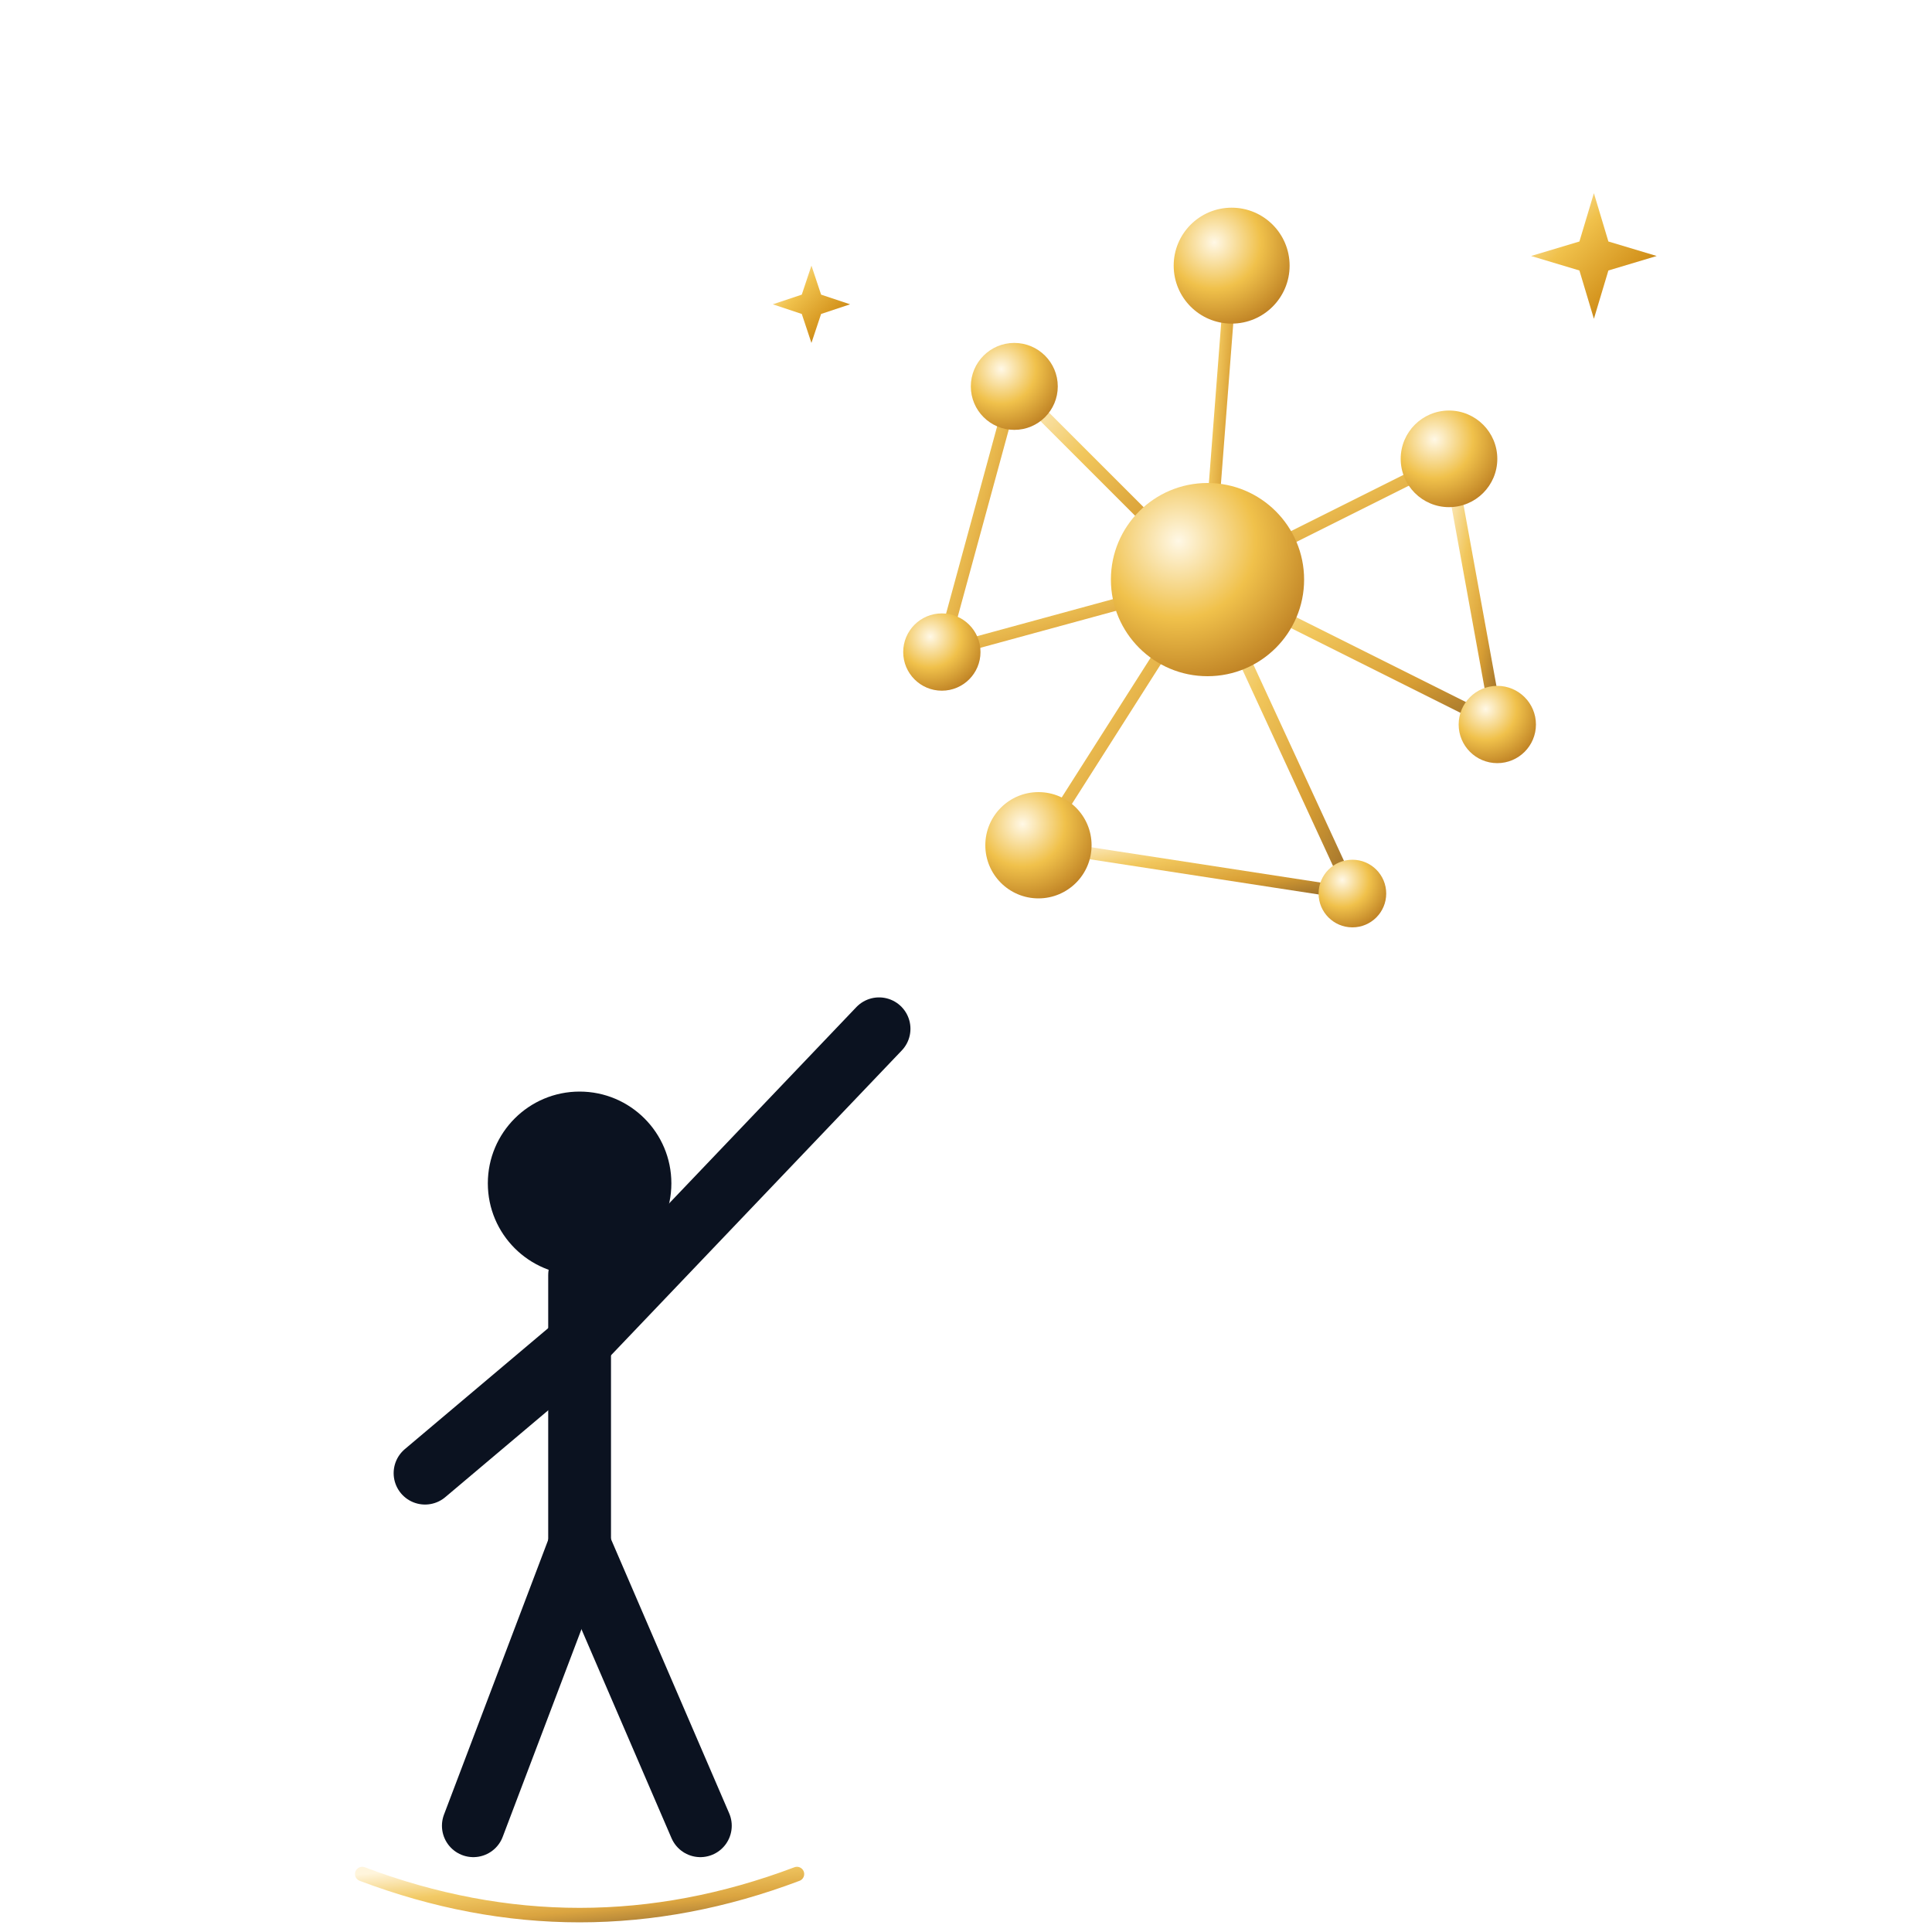
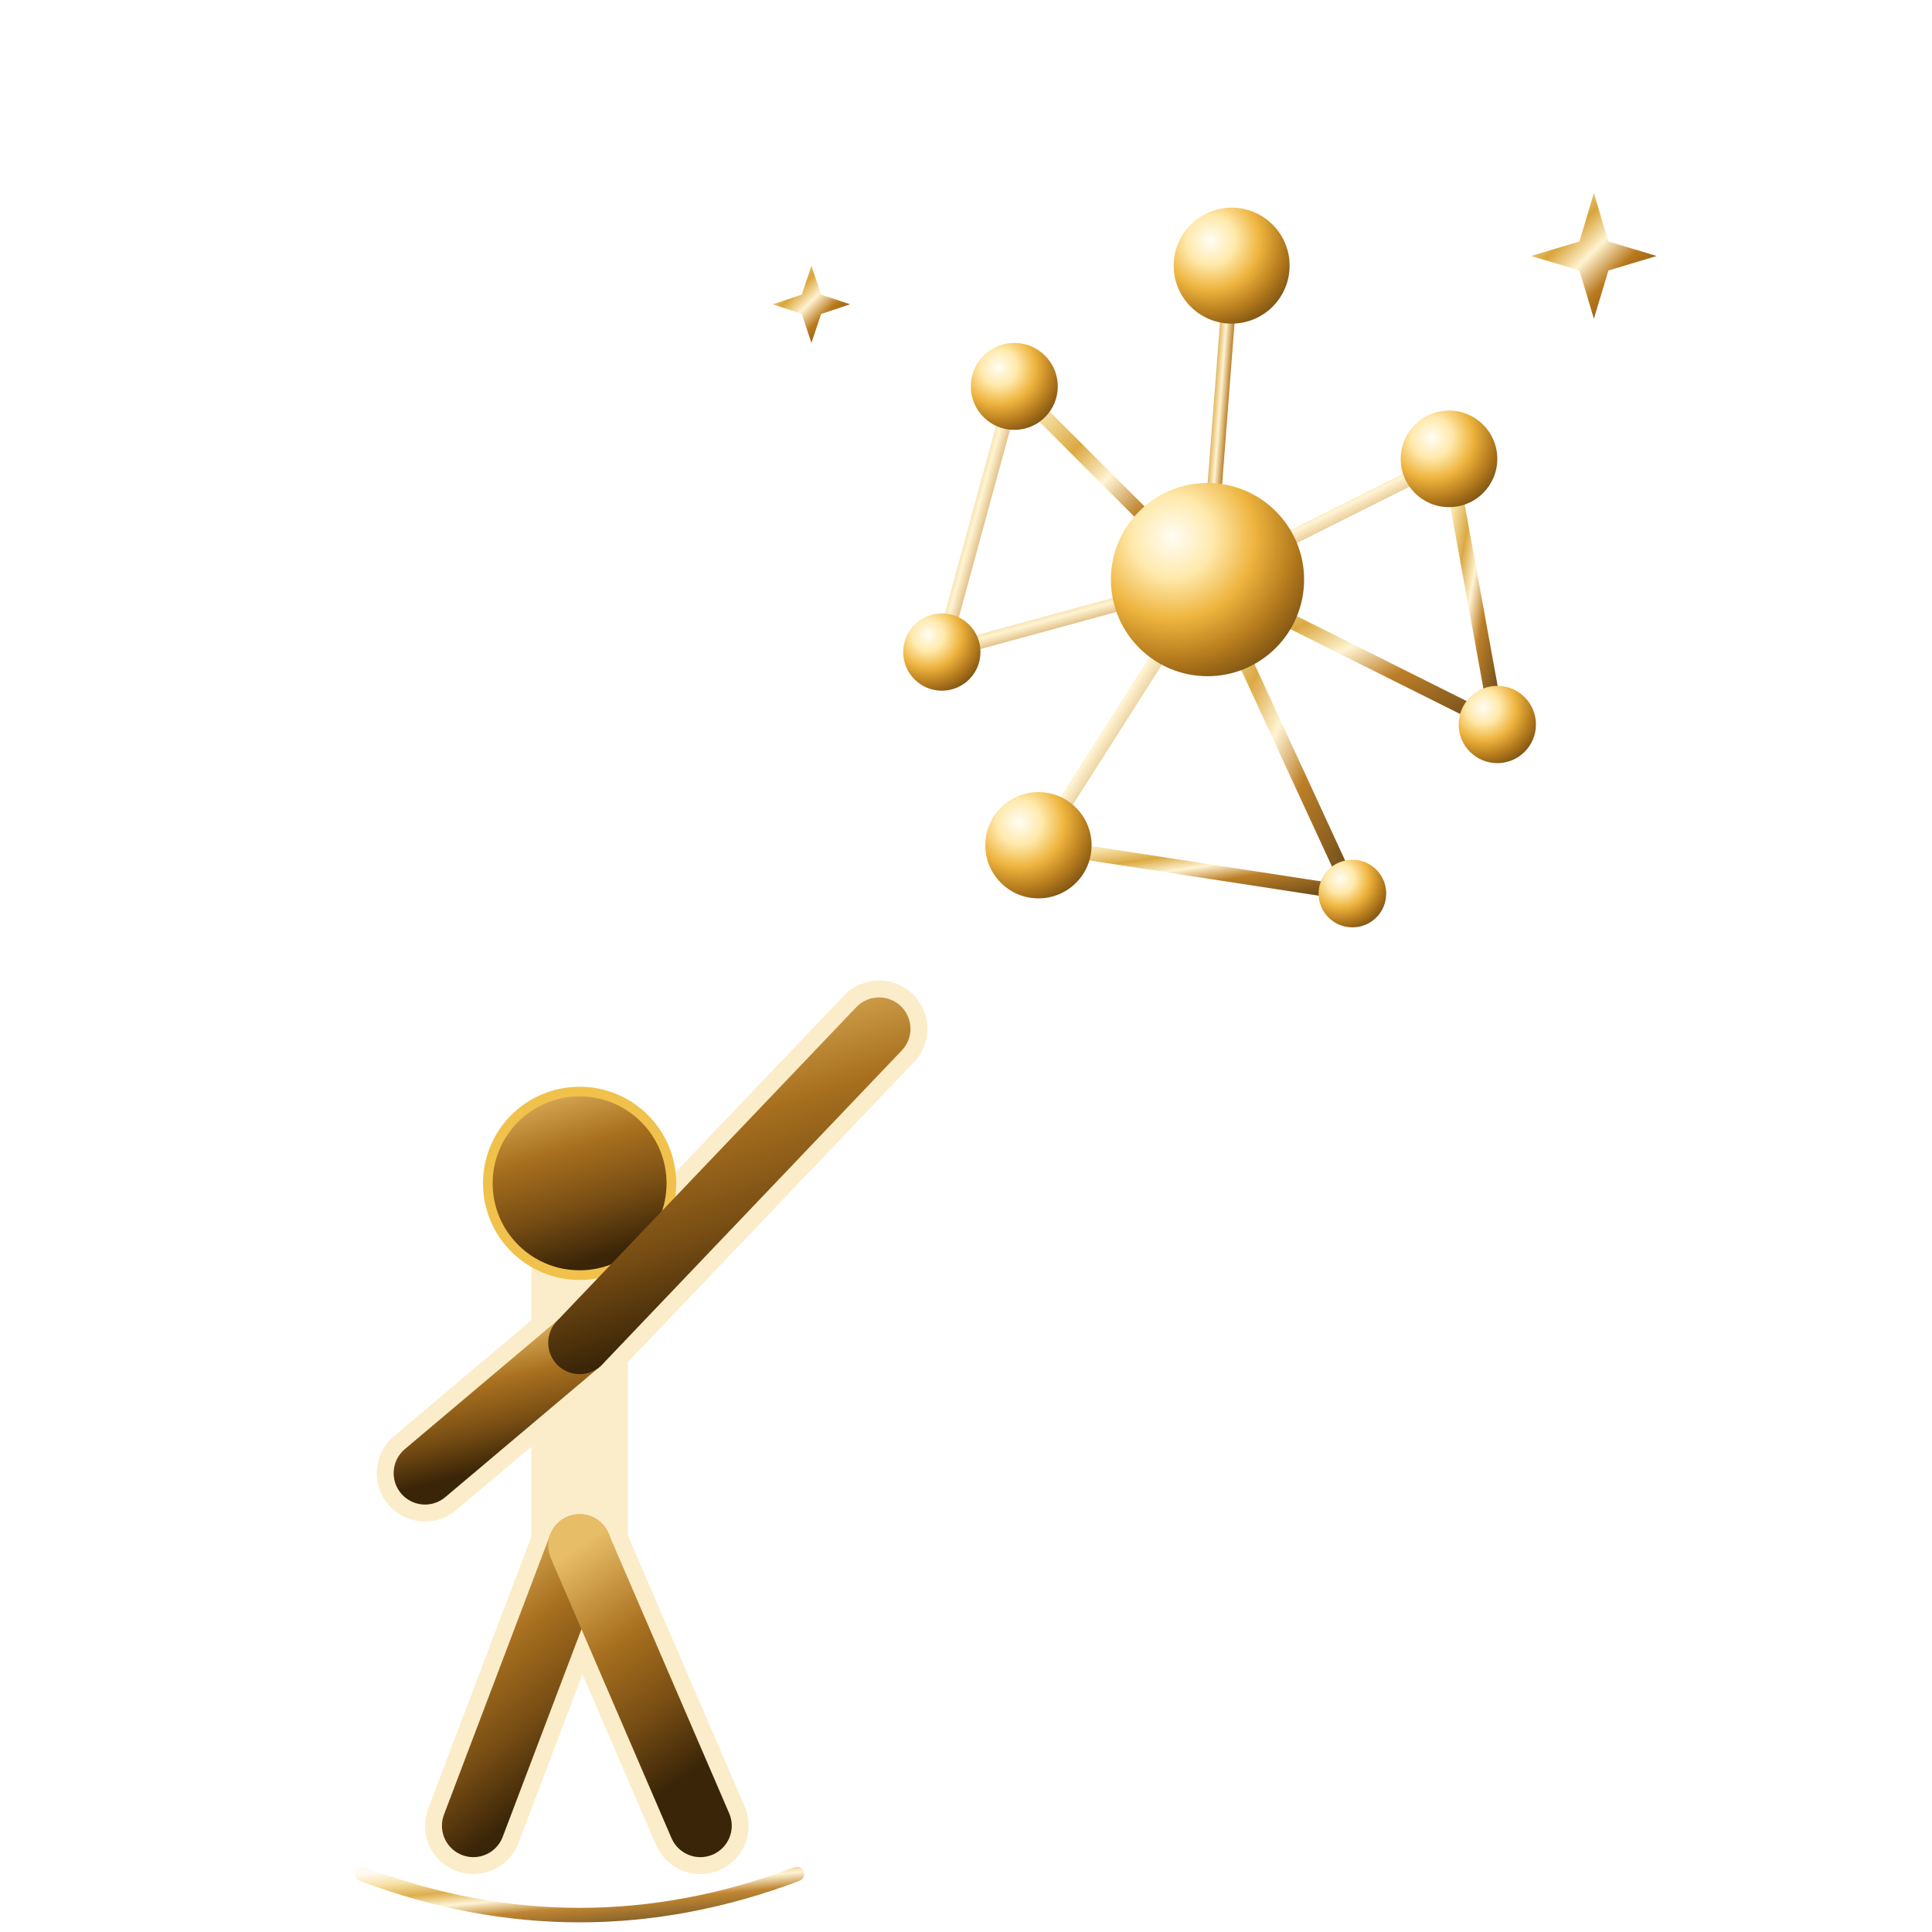
<svg xmlns="http://www.w3.org/2000/svg" viewBox="0 0 400 400" width="400" height="400">
  <defs>
    <linearGradient id="gold" x1="0" y1="0" x2="1" y2="1">
-       <stop offset="0" stop-color="#fff3d6" />
-       <stop offset="0.35" stop-color="#f0c14b" />
-       <stop offset="0.7" stop-color="#d4941e" />
-       <stop offset="1" stop-color="#8a5a12" />
+       <stop offset="0" stop-color="#fffaf0" />
+       <stop offset="0.15" stop-color="#f7dfa0" />
+       <stop offset="0.32" stop-color="#d9a53a" />
+       <stop offset="0.48" stop-color="#fff3d0" />
+       <stop offset="0.65" stop-color="#b9791d" />
+       <stop offset="1" stop-color="#5c3d0d" />
    </linearGradient>
-     <radialGradient id="nodeGlow" cx="0.35" cy="0.3" r="0.8">
-       <stop offset="0" stop-color="#fff8e6" />
-       <stop offset="0.5" stop-color="#f0c14b" />
-       <stop offset="1" stop-color="#b8791f" />
+     <radialGradient id="nodeGlow" cx="0.32" cy="0.28" r="0.85">
+       <stop offset="0" stop-color="#fffdf5" />
+       <stop offset="0.25" stop-color="#ffe9ab" />
+       <stop offset="0.5" stop-color="#eeb43e" />
+       <stop offset="0.75" stop-color="#b3791c" />
+       <stop offset="1" stop-color="#6b4610" />
    </radialGradient>
+     <linearGradient id="bronze" x1="0" y1="0" x2="0.3" y2="1">
+       <stop offset="0" stop-color="#e8bd68" />
+       <stop offset="0.4" stop-color="#a8701f" />
+       <stop offset="0.7" stop-color="#7a4f14" />
+       <stop offset="1" stop-color="#3a2508" />
+     </linearGradient>
  </defs>
-   <g stroke="url(#gold)" stroke-width="2.5" fill="none" opacity="0.9">
+   <g stroke="url(#gold)" stroke-width="3" fill="none" opacity="0.95">
    <line x1="250" y1="120" x2="255" y2="55" />
    <line x1="250" y1="120" x2="210" y2="80" />
    <line x1="250" y1="120" x2="300" y2="95" />
    <line x1="250" y1="120" x2="195" y2="135" />
    <line x1="250" y1="120" x2="310" y2="150" />
    <line x1="250" y1="120" x2="215" y2="175" />
    <line x1="250" y1="120" x2="280" y2="185" />
    <line x1="210" y1="80" x2="195" y2="135" />
    <line x1="300" y1="95" x2="310" y2="150" />
    <line x1="215" y1="175" x2="280" y2="185" />
  </g>
  <g fill="url(#nodeGlow)">
    <circle cx="250" cy="120" r="20" />
    <circle cx="255" cy="55" r="12" />
    <circle cx="210" cy="80" r="9" />
    <circle cx="300" cy="95" r="10" />
    <circle cx="195" cy="135" r="8" />
    <circle cx="310" cy="150" r="8" />
    <circle cx="215" cy="175" r="11" />
    <circle cx="280" cy="185" r="7" />
  </g>
  <g fill="url(#gold)">
    <path d="M330 40 L333 50 L343 53 L333 56 L330 66 L327 56 L317 53 L327 50 Z" />
    <path d="M168 55 L170 61 L176 63 L170 65 L168 71 L166 65 L160 63 L166 61 Z" />
  </g>
-   <circle cx="120" cy="245" r="19" fill="#0b1220" />
-   <g stroke="#0b1220" stroke-width="13" stroke-linecap="round" stroke-linejoin="round" fill="none">
+   <g stroke="#f0c14b" stroke-width="20" stroke-linecap="round" stroke-linejoin="round" fill="none" opacity="0.3">
    <path d="M120 264 L120 320" />
    <path d="M120 320 L98 378" />
    <path d="M120 320 L145 378" />
    <path d="M120 278 L88 305" />
    <path d="M120 278 L182 213" />
  </g>
-   <path d="M75 388 Q120 405 165 388" stroke="url(#gold)" stroke-width="3" fill="none" stroke-linecap="round" opacity="0.85" />
+   <circle cx="120" cy="245" r="19" fill="url(#bronze)" stroke="#f0c14b" stroke-width="2" />
+   <g stroke="url(#bronze)" stroke-width="13" stroke-linecap="round" stroke-linejoin="round" fill="none">
+     <path d="M120 264 L120 320" />
+     <path d="M120 320 L98 378" />
+     <path d="M120 320 L145 378" />
+     <path d="M120 278 L88 305" />
+     <path d="M120 278 L182 213" />
+   </g>
+   <path d="M75 388 Q120 405 165 388" stroke="url(#gold)" stroke-width="3" fill="none" stroke-linecap="round" opacity="0.9" />
</svg>
